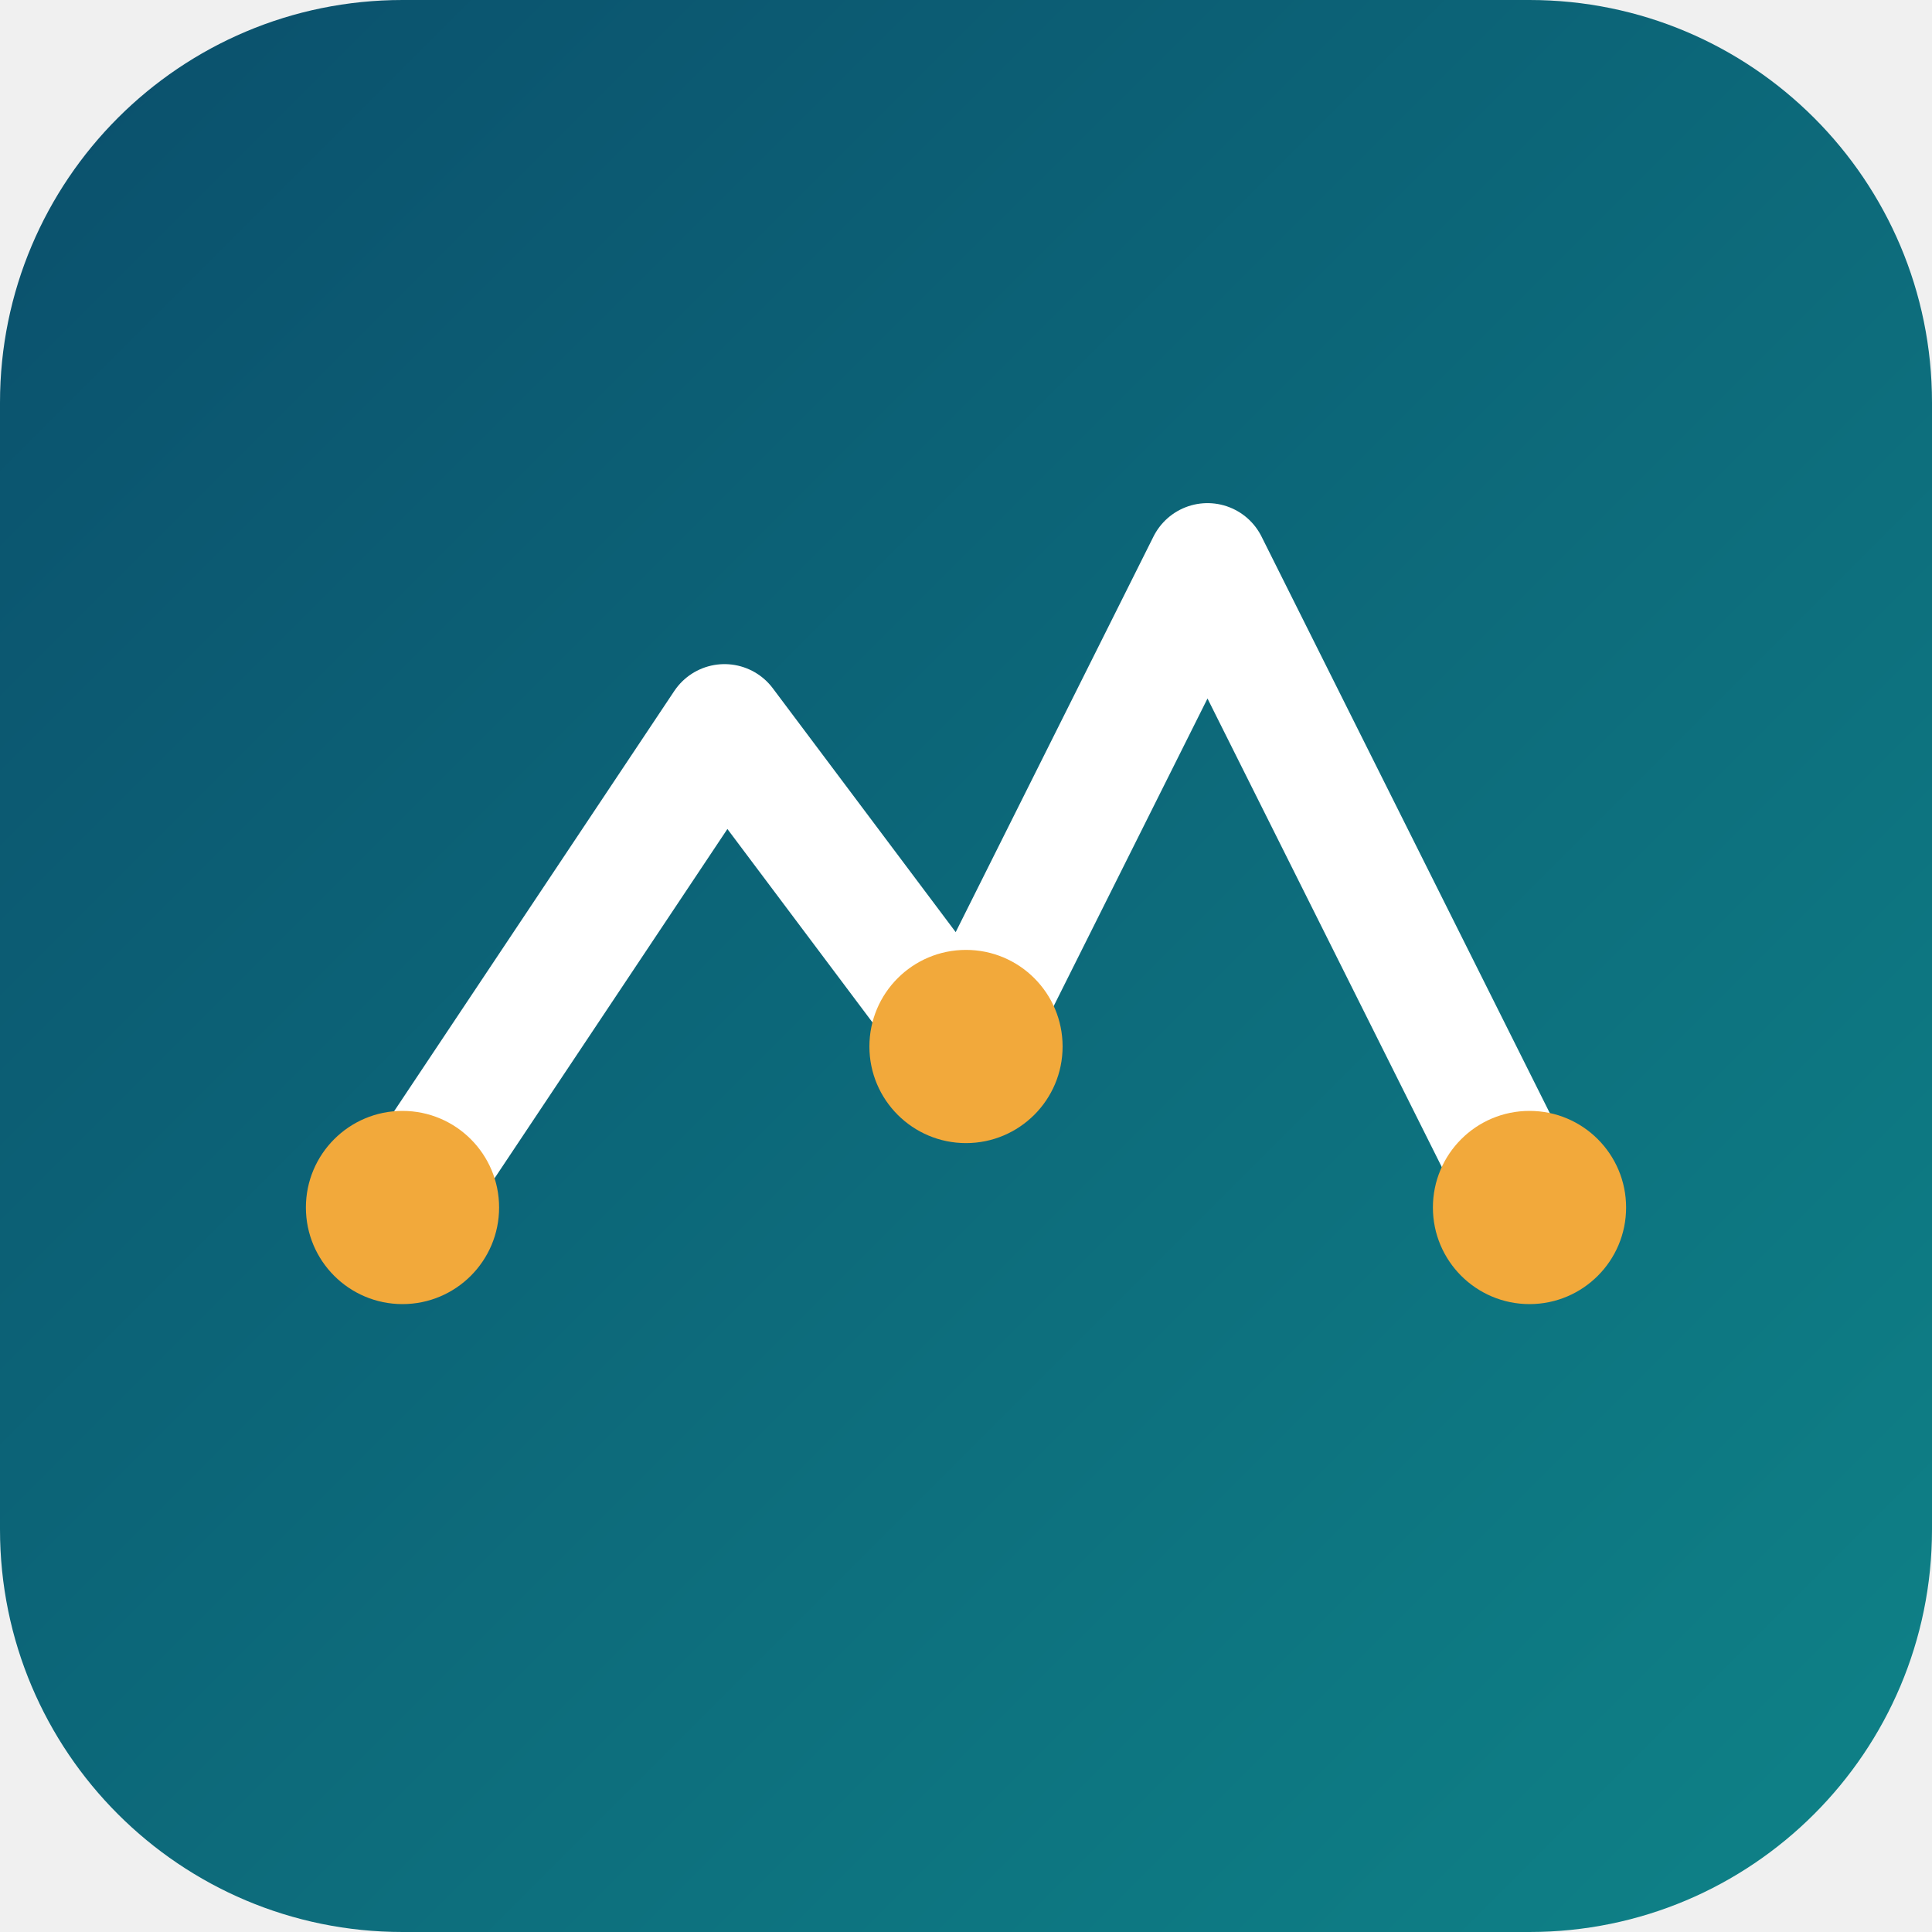
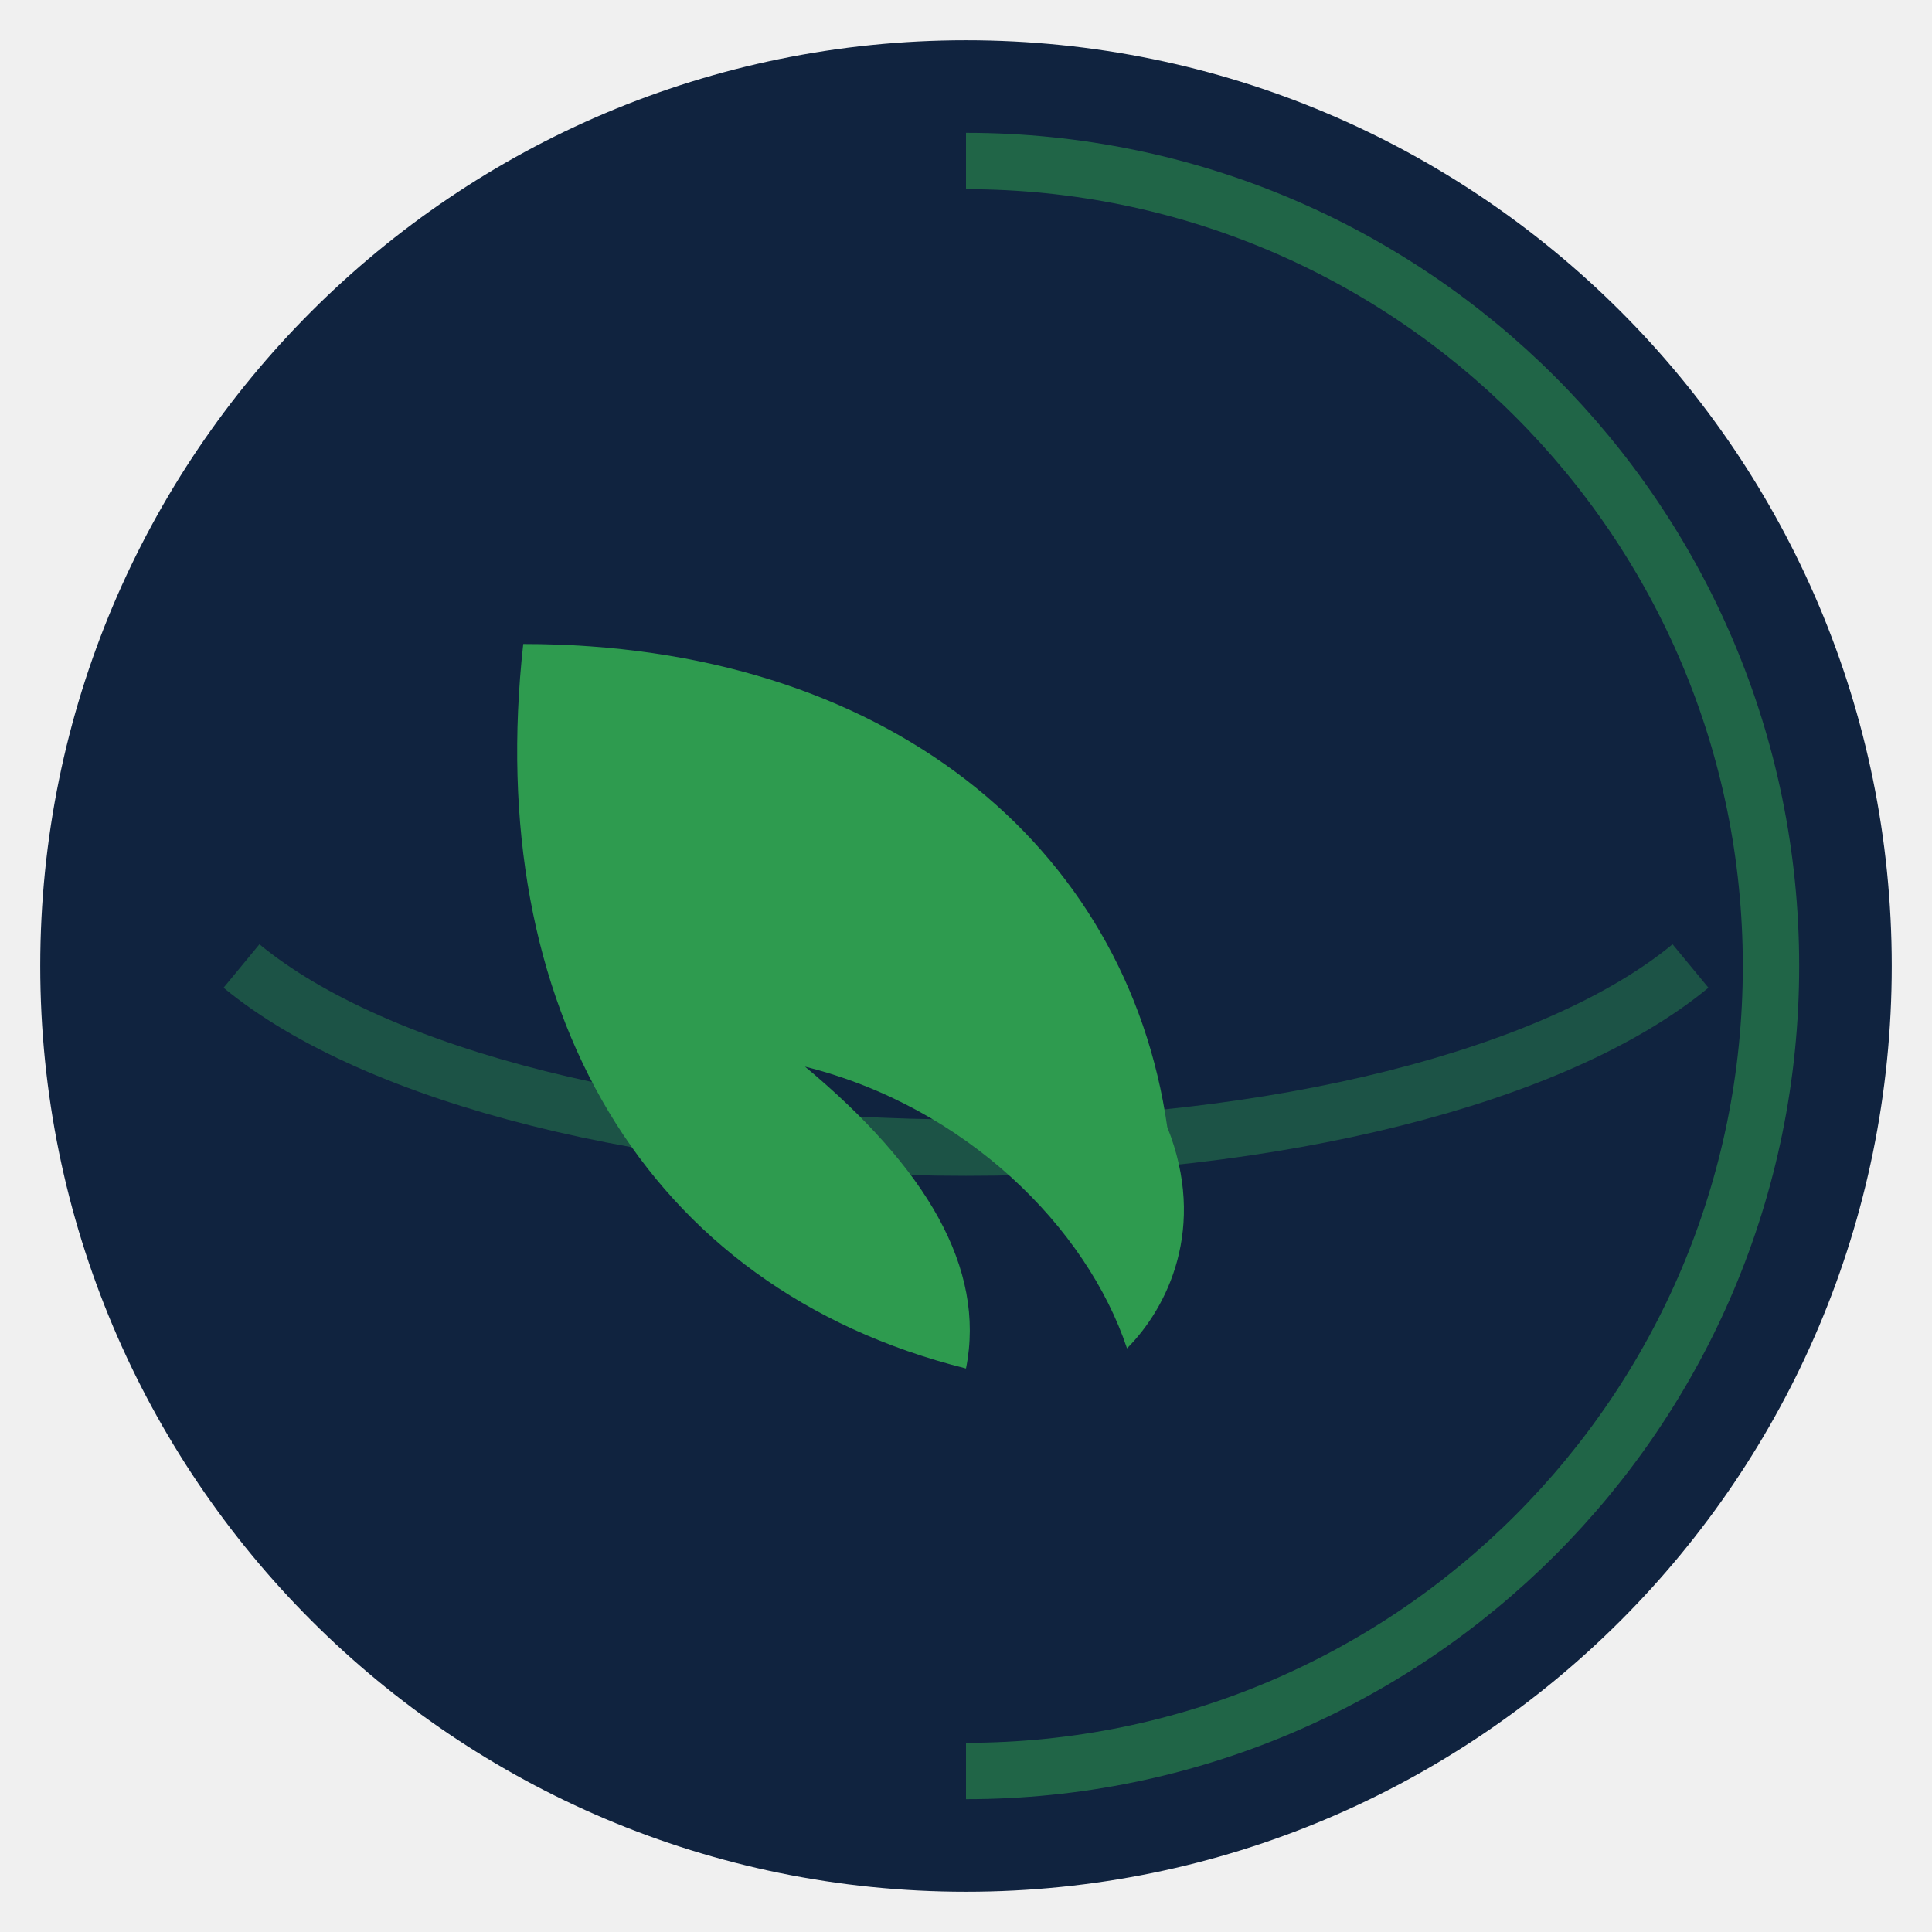
- <svg xmlns="http://www.w3.org/2000/svg" viewBox="0 0 48 48" width="48" height="48" role="img" aria-label="Takwimu Bridge logo placeholder">
-   <defs>
-     <linearGradient id="logoGrad" x1="0" y1="0" x2="1" y2="1">
-       <stop offset="0%" stop-color="#0B4F6C" />
-       <stop offset="100%" stop-color="#0E8388" />
-     </linearGradient>
-   </defs>
-   <rect width="48" height="48" rx="10" fill="url(#logoGrad)" />
-   <path d="M10 30 L18 18 L24 26 L30 14 L38 30" fill="none" stroke="#FFFFFF" stroke-width="3" stroke-linecap="round" stroke-linejoin="round" />
-   <circle cx="10" cy="30" r="2.4" fill="#F2A93B" />
-   <circle cx="24" cy="26" r="2.4" fill="#F2A93B" />
-   <circle cx="38" cy="30" r="2.4" fill="#F2A93B" />
+ <svg xmlns="http://www.w3.org/2000/svg" viewBox="0 0 48 48" width="48" height="48" role="img" aria-label="Sustainable Solutions Tanzania logo">
+   <circle cx="24" cy="24" r="23" fill="#10233F" />
+   <path d="M24 4 A20 20 0 0 1 24 44" fill="none" stroke="#2E9B4F" stroke-width="1.4" opacity="0.55" />
+   <path d="M6 24 A20 8 0 0 0 42 24" fill="none" stroke="#2E9B4F" stroke-width="1.4" opacity="0.4" />
+   <path d="M24 34c-8-2-12-9-11-18 9 0 15 5 16 12 1 2.5 0 4.5-1 5.5-1-3-4-6-8-7 3 2.5 4.5 5 4 7.5z" fill="#2E9B4F" />
</svg>
